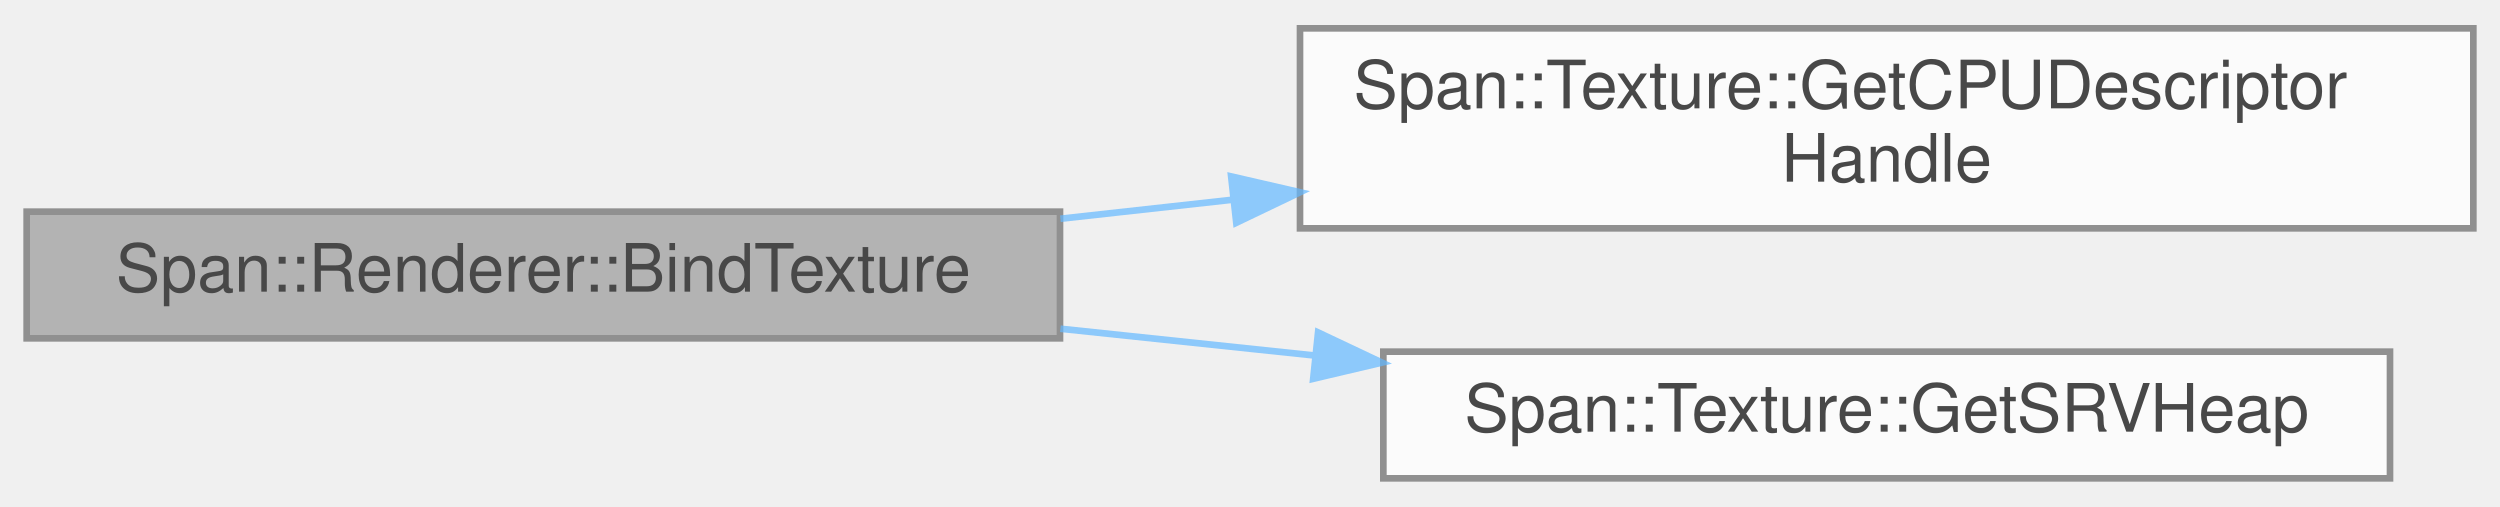
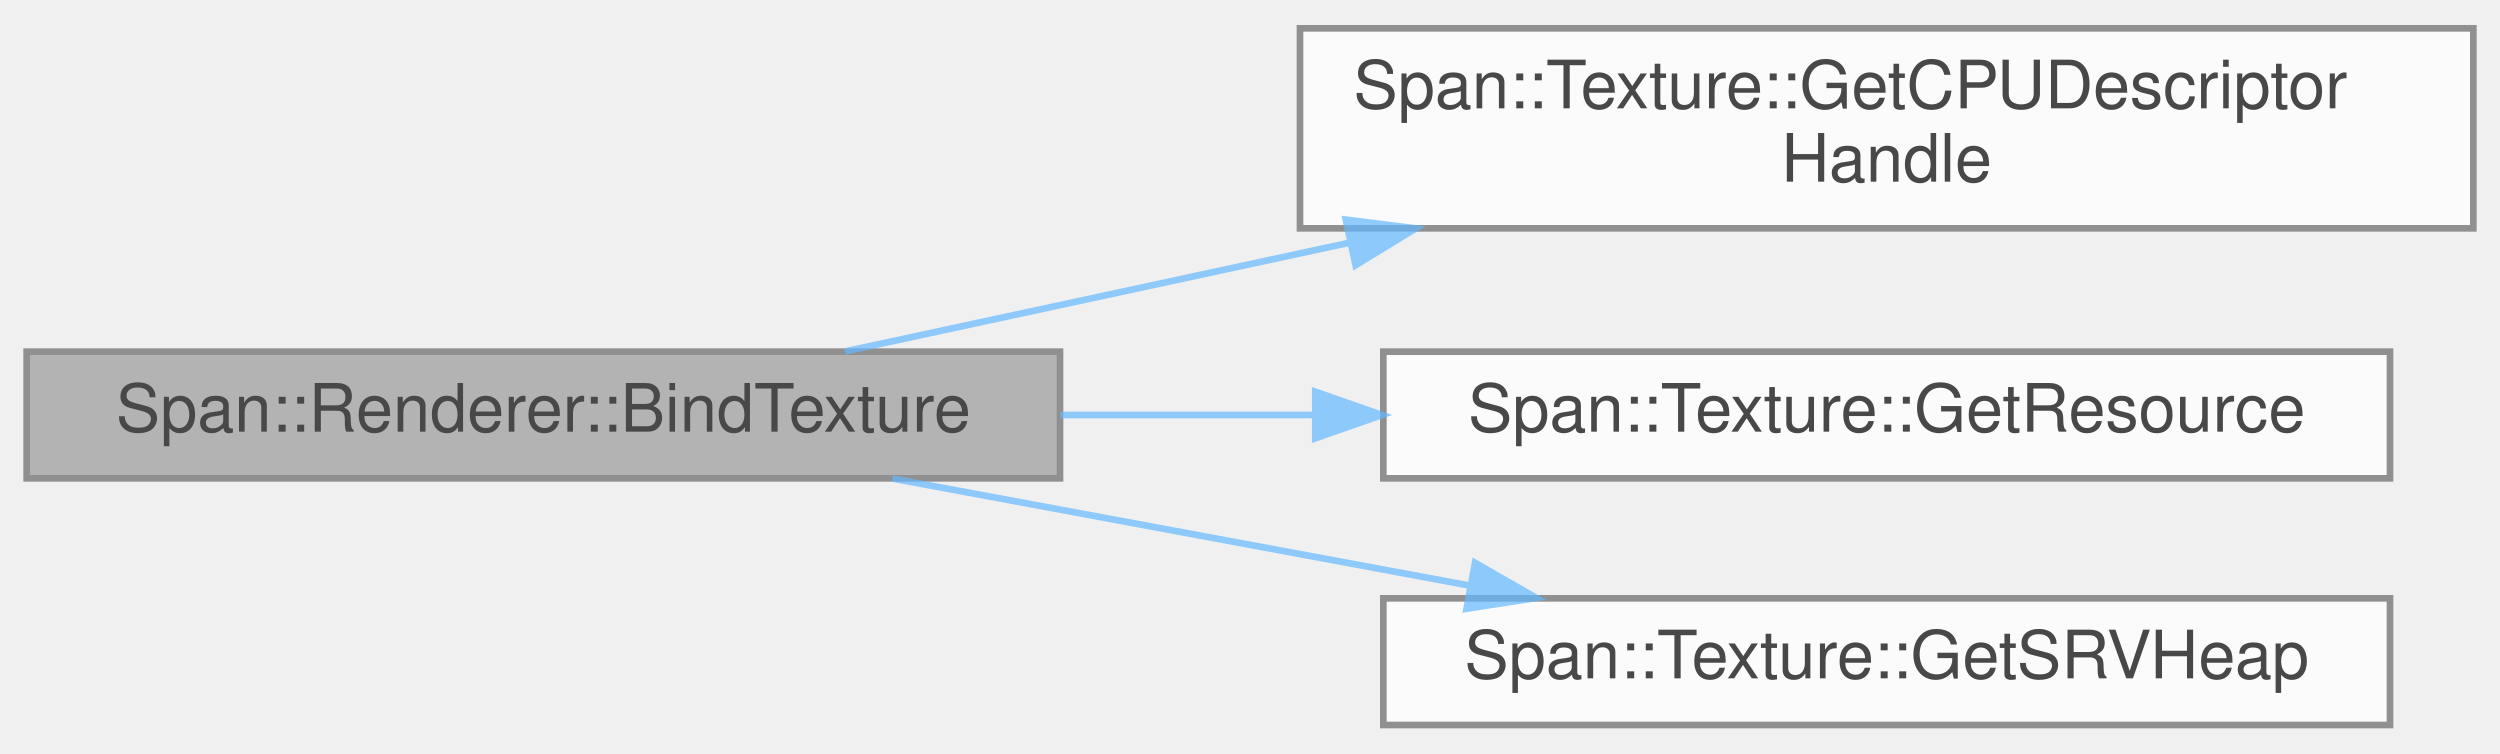
- <svg xmlns="http://www.w3.org/2000/svg" xmlns:xlink="http://www.w3.org/1999/xlink" width="375pt" height="76pt" viewBox="0.00 0.00 375.00 75.50">
+ <svg xmlns="http://www.w3.org/2000/svg" xmlns:xlink="http://www.w3.org/1999/xlink" width="375pt" height="113pt" viewBox="0.00 0.00 375.00 112.50">
  <svg id="main" version="1.1" xml:space="preserve">
    <style type="text/css">
.node, .edge {opacity: 0.7;}
.node.selected, .edge.selected {opacity: 1;}
.edge:hover path { stroke: red; }
.edge:hover polygon { stroke: red; fill: red; }
</style>
    <svg id="graph" class="graph">
-       <g id="graph0" class="graph" transform="scale(1 1) rotate(0) translate(4 71.5)">
+       <g id="graph0" class="graph" transform="scale(1 1) rotate(0) translate(4 108.5)">
        <g id="Node000001" class="node">
          <g id="a_Node000001">
            <a xlink:title="指定スロットにテクスチャをバインドします。Nullの場合は安全なダミーを生成します。">
-               <polygon fill="#999999" stroke="#666666" points="155,-40 0,-40 0,-21 155,-21 155,-40" />
-               <text text-anchor="middle" x="77.5" y="-28" font-family="Helvetica,sans-Serif" font-size="10.00">Span::Renderer::BindTexture</text>
+               <polygon fill="#999999" stroke="#666666" points="155,-56 0,-56 0,-37 155,-37 155,-56" />
+               <text text-anchor="middle" x="77.5" y="-44" font-family="Helvetica,sans-Serif" font-size="10.00">Span::Renderer::BindTexture</text>
            </a>
          </g>
        </g>
        <g id="Node000002" class="node">
          <g id="a_Node000002">
            <a xlink:href="classSpan_1_1Texture.html#ab7f1497482e3c11f84341d83aab51b94" target="_top" xlink:title="SRVヒープ上のCPUハンドル (ディスクリプタのコピー元)">
-               <polygon fill="white" stroke="#666666" points="367,-67.5 191,-67.5 191,-37.5 367,-37.5 367,-67.5" />
-               <text text-anchor="start" x="199" y="-55.5" font-family="Helvetica,sans-Serif" font-size="10.00">Span::Texture::GetCPUDescriptor</text>
-               <text text-anchor="middle" x="279" y="-44.5" font-family="Helvetica,sans-Serif" font-size="10.00">Handle</text>
+               <polygon fill="white" stroke="#666666" points="367,-104.5 191,-104.5 191,-74.5 367,-74.5 367,-104.5" />
+               <text text-anchor="start" x="199" y="-92.5" font-family="Helvetica,sans-Serif" font-size="10.00">Span::Texture::GetCPUDescriptor</text>
+               <text text-anchor="middle" x="279" y="-81.5" font-family="Helvetica,sans-Serif" font-size="10.00">Handle</text>
            </a>
          </g>
        </g>
        <g id="edge1_Node000001_Node000002" class="edge">
          <g id="a_edge1_Node000001_Node000002">
            <a xlink:title=" ">
-               <path fill="none" stroke="#63b8ff" d="M155.06,-38.94C163.51,-39.87 172.2,-40.83 180.86,-41.79" />
-               <polygon fill="#63b8ff" stroke="#63b8ff" points="180.67,-45.29 191,-42.91 181.44,-38.33 180.67,-45.29" />
+               <path fill="none" stroke="#63b8ff" d="M122.78,-56.04C145.07,-60.85 172.78,-66.82 198.59,-72.38" />
+               <polygon fill="#63b8ff" stroke="#63b8ff" points="197.86,-75.81 208.38,-74.49 199.34,-68.97 197.86,-75.81" />
            </a>
          </g>
        </g>
        <g id="Node000003" class="node">
          <g id="a_Node000003">
+             <a xlink:href="classSpan_1_1Texture.html#af654e1e521ed18e71b35ca59cce1da75" target="_top" xlink:title="DirectXリソースの取得">
+               <polygon fill="white" stroke="#666666" points="354.5,-56 203.5,-56 203.5,-37 354.5,-37 354.5,-56" />
+               <text text-anchor="middle" x="279" y="-44" font-family="Helvetica,sans-Serif" font-size="10.00">Span::Texture::GetResource</text>
+             </a>
+           </g>
+         </g>
+         <g id="edge2_Node000001_Node000003" class="edge">
+           <g id="a_edge2_Node000001_Node000003">
+             <a xlink:title=" ">
+               <path fill="none" stroke="#63b8ff" d="M155.06,-46.5C167.55,-46.5 180.55,-46.5 193.21,-46.5" />
+               <polygon fill="#63b8ff" stroke="#63b8ff" points="193.29,-50 203.29,-46.5 193.29,-43 193.29,-50" />
+             </a>
+           </g>
+         </g>
+         <g id="Node000004" class="node">
+           <g id="a_Node000004">
            <a xlink:href="classSpan_1_1Texture.html#a1e117e901ab11ec8630ef240fa59de6b" target="_top" xlink:title="SRVヒープ自体 (ShaderVisibleではない、保管用)">
              <polygon fill="white" stroke="#666666" points="354.5,-19 203.5,-19 203.5,0 354.5,0 354.5,-19" />
              <text text-anchor="middle" x="279" y="-7" font-family="Helvetica,sans-Serif" font-size="10.00">Span::Texture::GetSRVHeap</text>
            </a>
          </g>
        </g>
-         <g id="edge2_Node000001_Node000003" class="edge">
-           <g id="a_edge2_Node000001_Node000003">
+         <g id="edge3_Node000001_Node000004" class="edge">
+           <g id="a_edge3_Node000001_Node000004">
            <a xlink:title=" ">
-               <path fill="none" stroke="#63b8ff" d="M155.06,-22.44C167.55,-21.13 180.55,-19.76 193.21,-18.42" />
-               <polygon fill="#63b8ff" stroke="#63b8ff" points="193.71,-21.89 203.29,-17.36 192.98,-14.93 193.71,-21.89" />
+               <path fill="none" stroke="#63b8ff" d="M129.88,-36.97C156.3,-32.07 188.7,-26.06 216.46,-20.91" />
+               <polygon fill="#63b8ff" stroke="#63b8ff" points="217.26,-24.33 226.45,-19.06 215.98,-17.44 217.26,-24.33" />
            </a>
          </g>
        </g>
      </g>
    </svg>
  </svg>
  <style type="text/css">

[data-mouse-over-selected='false'] { opacity: 0.7; }
[data-mouse-over-selected='true']  { opacity: 1.0; }

</style>
</svg>
